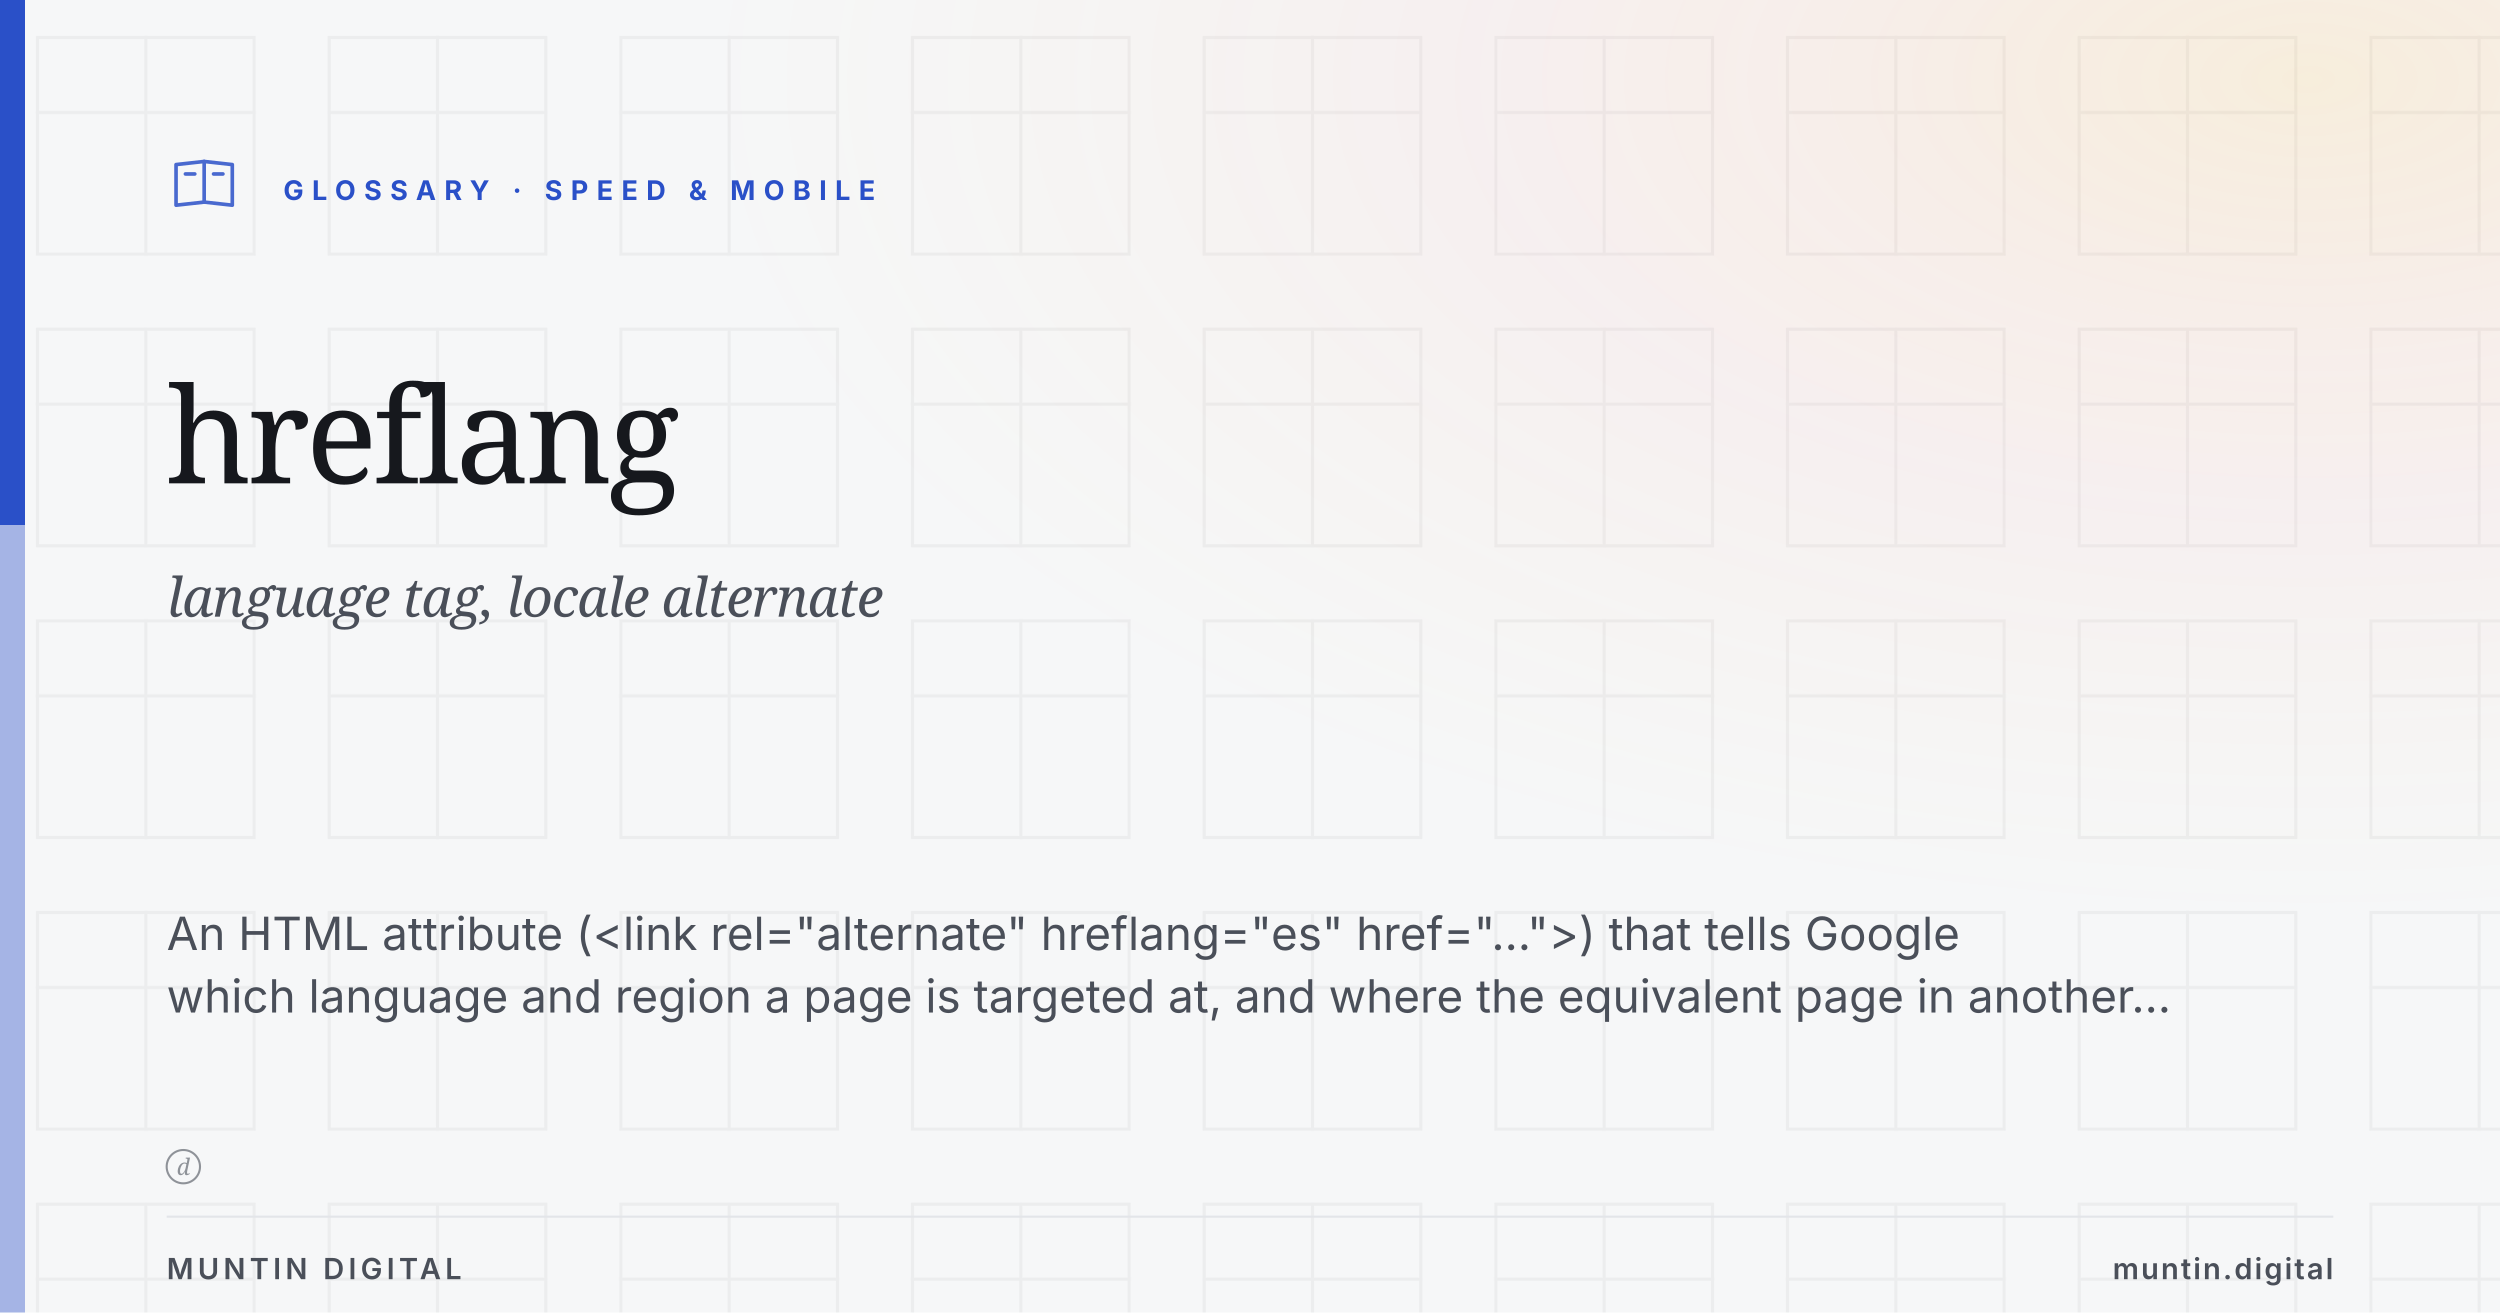
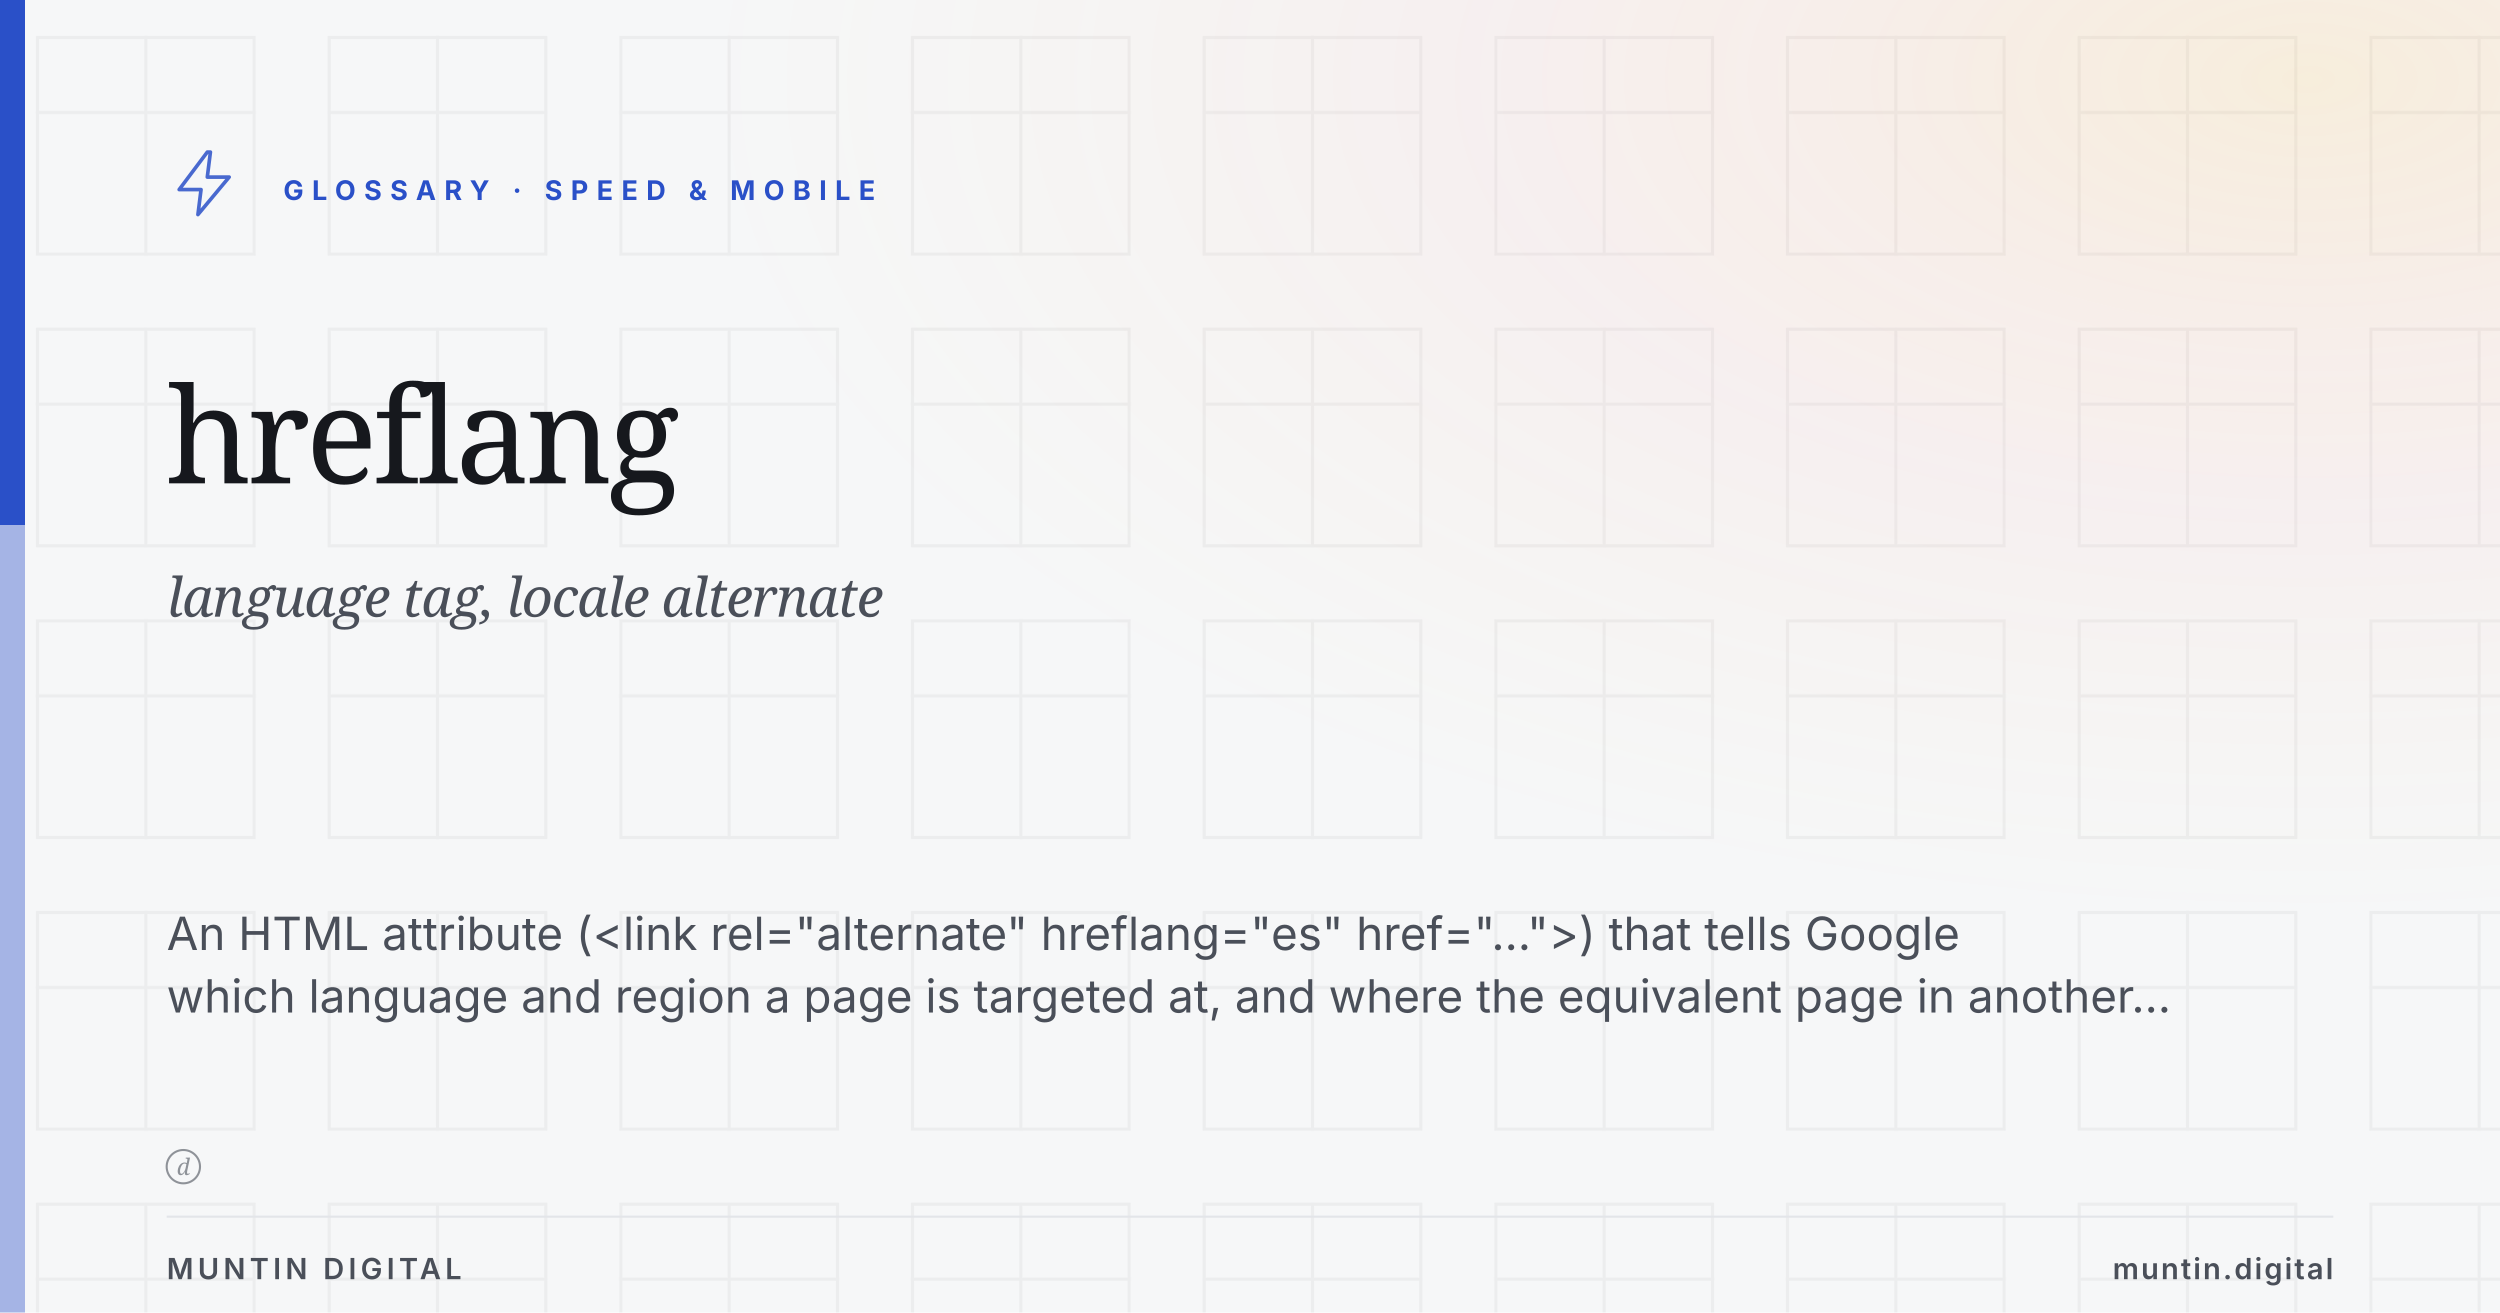
<svg xmlns="http://www.w3.org/2000/svg" viewBox="0 0 1200 630" width="1200" height="630">
  <rect width="1200" height="630" fill="#F6F7F8" />
  <defs>
    <pattern id="muntinField" x="0" y="0" width="140" height="140" patternUnits="userSpaceOnUse">
      <g transform="translate(18, 18)" fill="none" stroke="#16181D" stroke-width="1.5" stroke-linecap="square" stroke-linejoin="miter">
        <rect x="0" y="0" width="104" height="104" />
        <line x1="52" y1="0" x2="52" y2="104" />
        <line x1="0" y1="36" x2="104" y2="36" />
      </g>
    </pattern>
  </defs>
  <rect width="1200" height="630" fill="url(#muntinField)" opacity="0.045" />
  <defs>
    <radialGradient id="ghWarmSoft" cx="92%" cy="6%" r="64%">
      <stop offset="0%" stop-color="#FFB020" stop-opacity="0.13" />
      <stop offset="52%" stop-color="#FF6B5C" stop-opacity="0.05" />
      <stop offset="100%" stop-color="#FFB020" stop-opacity="0" />
    </radialGradient>
  </defs>
  <rect width="1200" height="630" fill="url(#ghWarmSoft)" />
  <rect x="0" y="0" width="12" height="252" fill="#2A50C8" />
  <rect x="0" y="252" width="12" height="378" fill="#2A50C8" opacity="0.4" />
  <g transform="translate(80, 70) scale(1.5)" fill="none" stroke="#2A50C8" stroke-width="1.167" stroke-linecap="round" stroke-linejoin="round" color="#2A50C8" opacity="0.85">
-     <path d="M3 6 L12 5 L21 6 L21 19 L12 18 L3 19 Z" />
-     <line x1="12" y1="5" x2="12" y2="18" />
-     <line x1="6" y1="9" x2="9" y2="9" />
-     <line x1="15" y1="9" x2="18" y2="9" />
+     <polygon points="13 2 4 14 11 14 10 22 20 10 13 10 14 2" />
  </g>
  <text x="136" y="96" font-family="Inter, Arial, sans-serif" font-size="13" font-weight="700" letter-spacing="4" fill="#2A50C8">GLOSSARY · SPEED &amp; MOBILE</text>
  <text x="80" y="232" font-family="Fraunces, Georgia, serif" font-size="64" font-weight="500" letter-spacing="-2" fill="#16181D">hreflang</text>
  <text x="80" y="296" font-family="Fraunces, Georgia, serif" font-style="italic" font-size="26" font-weight="400" letter-spacing="-0.5" fill="#4A4F59">language tag, locale alternate</text>
  <text x="80" y="456" font-family="Inter, Arial, sans-serif" font-size="22" font-weight="400" fill="#4A4F59">
    <tspan x="80" dy="0">An HTML attribute (&lt;link rel="alternate" hreflang="es" href="..."&gt;) that tells Google</tspan>
    <tspan x="80" dy="30">which language and region a page is targeted at, and where the equivalent page in another…</tspan>
  </text>
  <g transform="translate(80, 552)" fill="#4A4F59" opacity="0.6">
    <circle cx="8" cy="8" r="8" fill="none" stroke="#4A4F59" stroke-width="1" />
    <text x="8" y="12" text-anchor="middle" font-family="Fraunces, Georgia, serif" font-style="italic" font-size="11" font-weight="500" fill="#4A4F59">d</text>
  </g>
  <line x1="80" y1="584" x2="1120" y2="584" stroke="#E3E5E9" stroke-width="1" />
  <text x="80" y="614" font-family="Inter, Arial, sans-serif" font-size="14" font-weight="600" letter-spacing="2" fill="#4A4F59">MUNTIN DIGITAL</text>
  <text x="1120" y="614" text-anchor="end" font-family="Inter, Arial, sans-serif" font-size="14" font-weight="600" letter-spacing="1" fill="#4A4F59">muntin.digital</text>
</svg>
